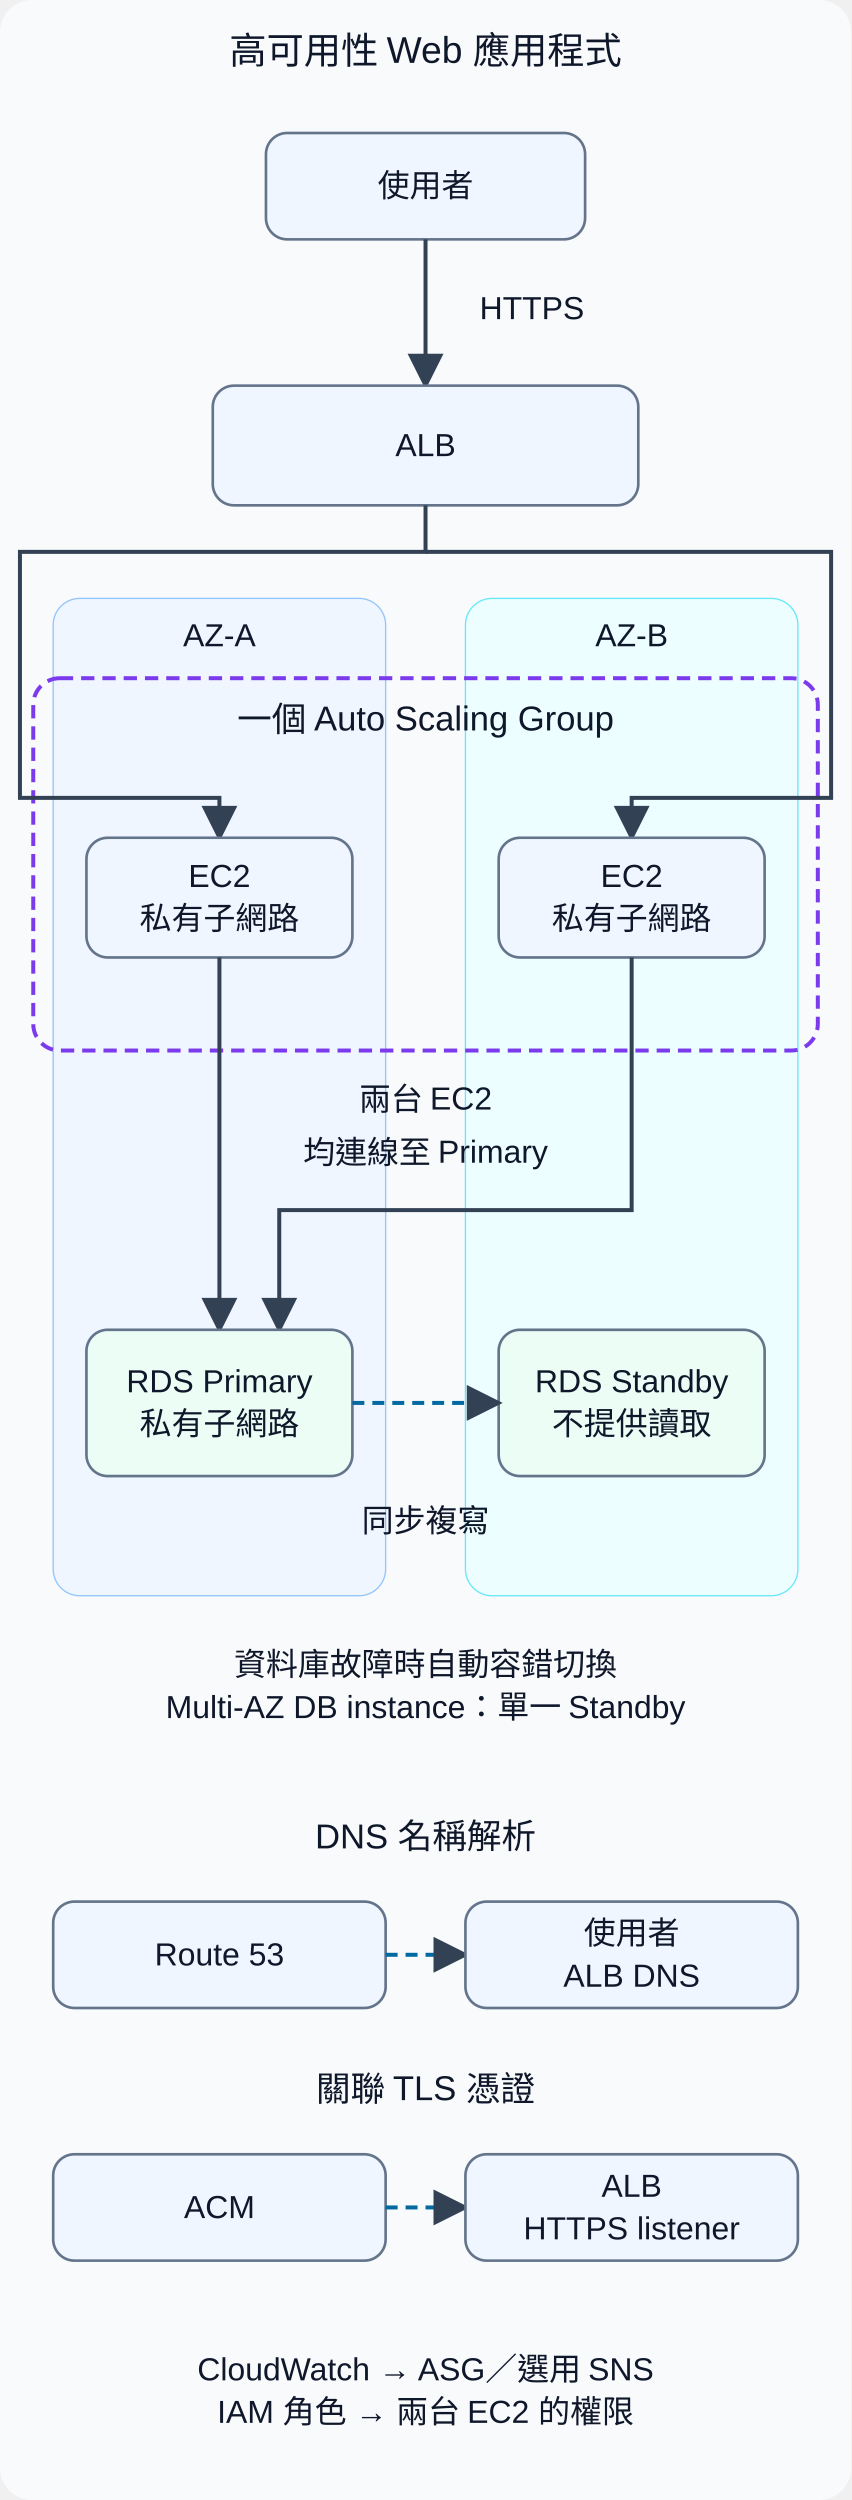
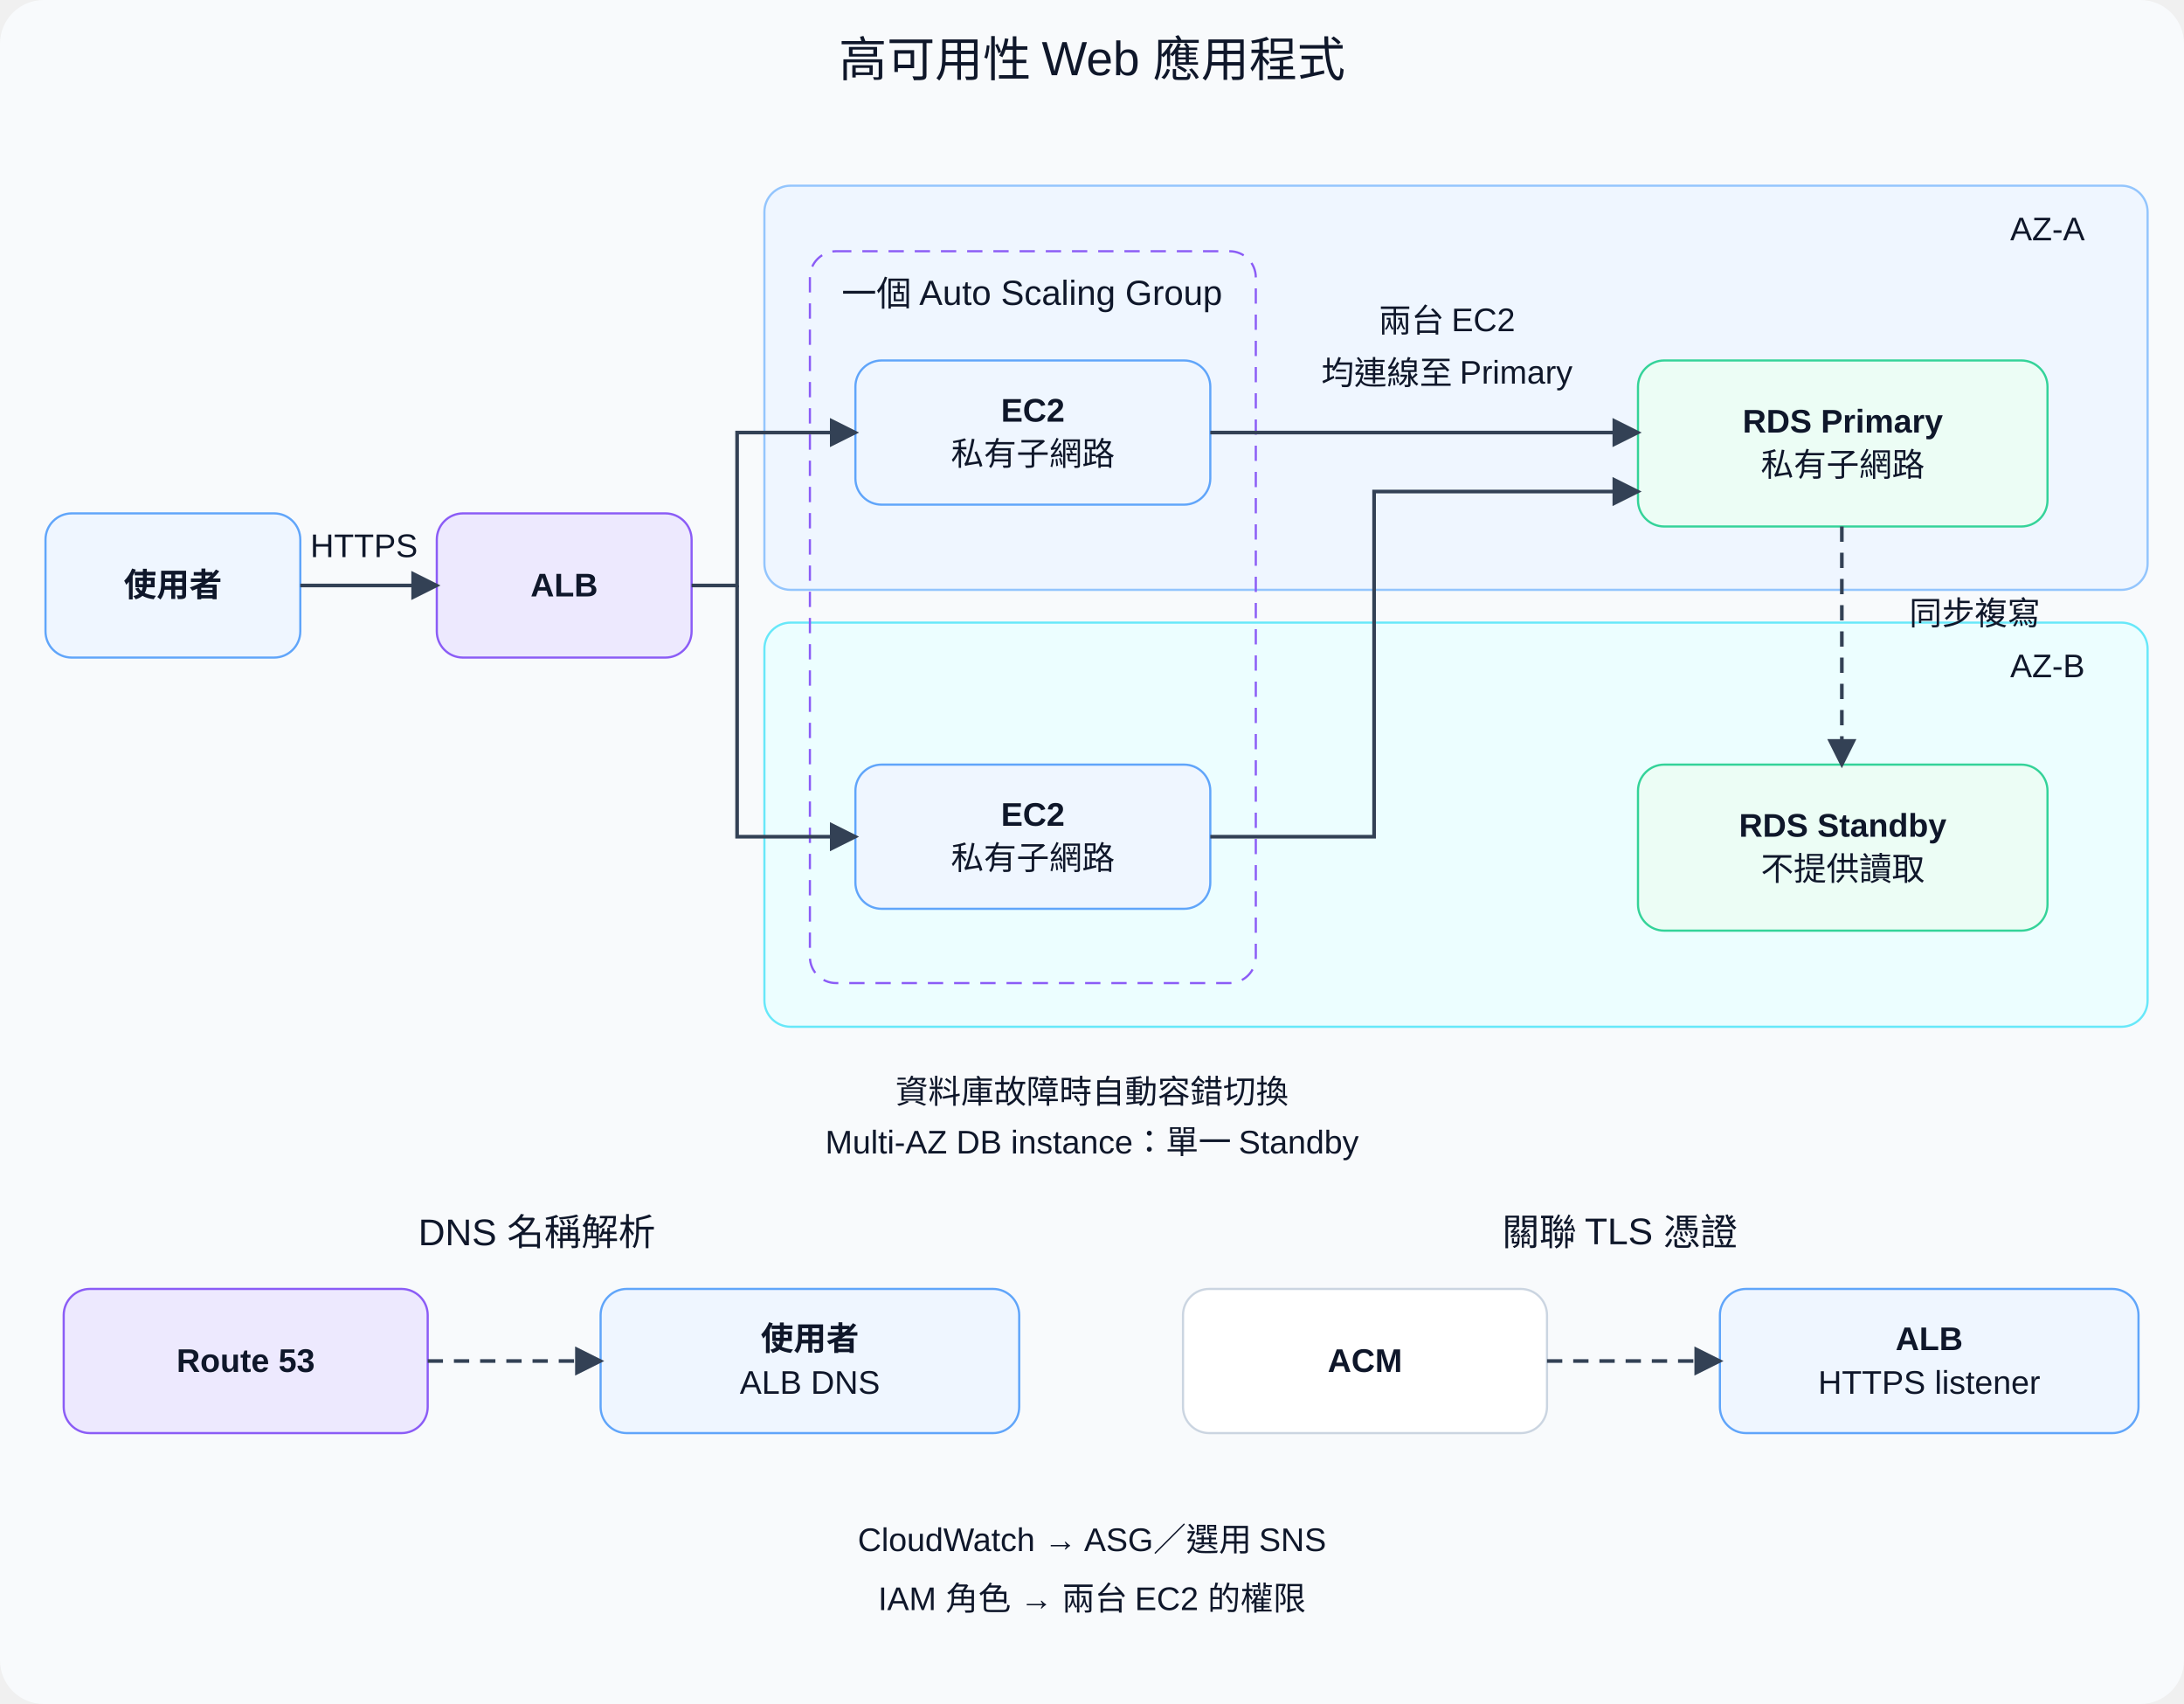
- <svg xmlns="http://www.w3.org/2000/svg" width="640" height="1880" viewBox="0 0 640 1880" role="img" aria-labelledby="title desc" xml:lang="zh-Hant">
+ <svg xmlns="http://www.w3.org/2000/svg" width="1000" height="780" viewBox="0 0 1000 780" role="img" aria-labelledby="title desc" xml:lang="zh-Hant">
  <defs>
-     <marker id="arrow" markerWidth="9" markerHeight="9" refX="8" refY="4.5" orient="auto">
-       <path d="M0 0 L9 4.5 L0 9 Z" fill="#334155" />
+     <marker id="arrow" markerWidth="8" markerHeight="8" refX="7" refY="4" orient="auto">
+       <path d="M0 0 L8 4 L0 8 Z" fill="#334155" />
    </marker>
  </defs>
-   <rect width="640" height="1880" rx="24" fill="#f8fafc" />
-   <g font-family="Arial, 'Yu Gothic', 'Microsoft JhengHei', sans-serif" fill="#0f172a">
-     <text x="320" y="48" text-anchor="middle" font-size="28">高可用性 Web 應用程式</text>
+   <rect width="1000" height="780" rx="20" fill="#f8fafc" />
+   <g font-family="Arial, 'Yu Gothic', 'Microsoft JhengHei', sans-serif" fill="#0f172a" font-size="15">
+     <text x="500" y="35" text-anchor="middle" font-size="22" font-weight="400">高可用性 Web 應用程式</text>
+     <rect x="350" y="85" width="633.333" height="185" rx="12" fill="#eff6ff" stroke="#93c5fd" />
+     <rect x="350" y="285" width="633.333" height="185" rx="12" fill="#ecfeff" stroke="#67e8f9" />
+     <text x="937.5" y="110" text-anchor="middle" font-size="15" font-weight="400">AZ-A</text>
+     <text x="937.5" y="310" text-anchor="middle" font-size="15" font-weight="400">AZ-B</text>
+     <rect x="370.833" y="115" width="204.167" height="335" rx="12" fill="none" stroke="#8b5cf6" stroke-dasharray="7 5" />
+     <text x="472.5" y="140" text-anchor="middle" font-size="16" font-weight="400">一個 Auto Scaling Group</text>
    <g id="user">
-       <rect x="200" y="100" width="240" height="80" rx="16" fill="#eff6ff" stroke="#64748b" stroke-width="2" />
-       <text x="320" y="148" text-anchor="middle" font-size="24">使用者</text>
+       <rect x="20.833" y="235" width="116.667" height="66" rx="12" fill="#eff6ff" stroke="#60a5fa" />
+       <text x="79.167" y="273.0" text-anchor="middle" font-size="15" font-weight="600">使用者</text>
    </g>
-     <path d="M320 180 V290" fill="none" stroke="#334155" stroke-width="3" marker-end="url(#arrow)" />
-     <text x="400" y="240" text-anchor="middle" font-size="24">HTTPS</text>
    <g id="alb">
-       <rect x="160" y="290" width="320" height="90" rx="16" fill="#eff6ff" stroke="#64748b" stroke-width="2" />
-       <text x="320" y="343" text-anchor="middle" font-size="24">ALB</text>
+       <rect x="200" y="235" width="116.667" height="66" rx="12" fill="#ede9fe" stroke="#8b5cf6" />
+       <text x="258.333" y="273.0" text-anchor="middle" font-size="15" font-weight="600">ALB</text>
    </g>
-     <rect x="40" y="450" width="250" height="750" rx="20" fill="#eff6ff" stroke="#93c5fd" />
-     <rect x="350" y="450" width="250" height="750" rx="20" fill="#ecfeff" stroke="#67e8f9" />
-     <text x="165" y="486" text-anchor="middle" font-size="24">AZ-A</text>
-     <text x="475" y="486" text-anchor="middle" font-size="24">AZ-B</text>
-     <rect x="25" y="510" width="590" height="280" rx="20" fill="none" stroke="#7c3aed" stroke-width="3" stroke-dasharray="10 6" />
-     <text x="320" y="550" text-anchor="middle" font-size="26">一個 Auto Scaling Group</text>
-     <path d="M320 380 V415 H15 V600 H165 V630" fill="none" stroke="#334155" stroke-width="3" marker-end="url(#arrow)" />
-     <path d="M320 415 H625 V600 H475 V630" fill="none" stroke="#334155" stroke-width="3" marker-end="url(#arrow)" />
+     <text x="166.667" y="255" text-anchor="middle" font-size="15" font-weight="400">HTTPS</text>
    <g id="ec2-a">
-       <rect x="65" y="630" width="200" height="90" rx="16" fill="#eff6ff" stroke="#64748b" stroke-width="2" />
-       <text x="165" y="667" text-anchor="middle" font-size="24">EC2</text>
-       <text x="165" y="699" text-anchor="middle" font-size="24">私有子網路</text>
+       <rect x="391.667" y="165" width="162.5" height="66" rx="12" fill="#eff6ff" stroke="#60a5fa" />
+       <text x="472.917" y="193.0" text-anchor="middle" font-size="15" font-weight="600">EC2</text>
+       <text x="472.917" y="213.0" text-anchor="middle" font-size="15" font-weight="400">私有子網路</text>
    </g>
    <g id="ec2-b">
-       <rect x="375" y="630" width="200" height="90" rx="16" fill="#eff6ff" stroke="#64748b" stroke-width="2" />
-       <text x="475" y="667" text-anchor="middle" font-size="24">EC2</text>
-       <text x="475" y="699" text-anchor="middle" font-size="24">私有子網路</text>
+       <rect x="391.667" y="350" width="162.5" height="66" rx="12" fill="#eff6ff" stroke="#60a5fa" />
+       <text x="472.917" y="378.0" text-anchor="middle" font-size="15" font-weight="600">EC2</text>
+       <text x="472.917" y="398.0" text-anchor="middle" font-size="15" font-weight="400">私有子網路</text>
    </g>
-     <path d="M165 720 V1000" fill="none" stroke="#334155" stroke-width="3" marker-end="url(#arrow)" />
-     <path d="M475 720 V910 H210 V1000" fill="none" stroke="#334155" stroke-width="3" marker-end="url(#arrow)" />
-     <text x="320" y="835" text-anchor="middle" font-size="24">兩台 EC2</text>
-     <text x="320" y="875" text-anchor="middle" font-size="24">均連線至 Primary</text>
    <g id="primary">
-       <rect x="65" y="1000" width="200" height="110" rx="16" fill="#ecfdf5" stroke="#64748b" stroke-width="2" />
-       <text x="165" y="1047" text-anchor="middle" font-size="24">RDS Primary</text>
-       <text x="165" y="1079" text-anchor="middle" font-size="24">私有子網路</text>
+       <rect x="750" y="165" width="187.5" height="76" rx="12" fill="#ecfdf5" stroke="#34d399" />
+       <text x="843.75" y="198.0" text-anchor="middle" font-size="15" font-weight="600">RDS Primary</text>
+       <text x="843.75" y="218.0" text-anchor="middle" font-size="15" font-weight="400">私有子網路</text>
    </g>
    <g id="standby">
-       <rect x="375" y="1000" width="200" height="110" rx="16" fill="#ecfdf5" stroke="#64748b" stroke-width="2" />
-       <text x="475" y="1047" text-anchor="middle" font-size="24">RDS Standby</text>
-       <text x="475" y="1079" text-anchor="middle" font-size="24">不提供讀取</text>
+       <rect x="750" y="350" width="187.5" height="76" rx="12" fill="#ecfdf5" stroke="#34d399" />
+       <text x="843.75" y="383.0" text-anchor="middle" font-size="15" font-weight="600">RDS Standby</text>
+       <text x="843.75" y="403.0" text-anchor="middle" font-size="15" font-weight="400">不提供讀取</text>
    </g>
-     <path d="M265 1055 H375" fill="none" stroke="#0369a1" stroke-width="3" stroke-dasharray="9 6" marker-end="url(#arrow)" />
-     <text x="320" y="1152" text-anchor="middle" font-size="24">同步複寫</text>
-     <text x="320" y="1260" text-anchor="middle" font-size="24">資料庫故障時自動容錯切換</text>
-     <text x="320" y="1292" text-anchor="middle" font-size="24">Multi-AZ DB instance：單一 Standby</text>
-     <text x="320" y="1390" text-anchor="middle" font-size="26">DNS 名稱解析</text>
+     <path data-from="user" data-to="alb" d="M137.5 268 H200" fill="none" stroke="#334155" stroke-width="1.667" marker-end="url(#arrow)" />
+     <path data-from="alb" data-to="ec2-a" d="M316.667 268 H337.5 V198 H391.667" fill="none" stroke="#334155" stroke-width="1.667" marker-end="url(#arrow)" />
+     <path data-from="alb" data-to="ec2-b" d="M337.5 268 V383 H391.667" fill="none" stroke="#334155" stroke-width="1.667" marker-end="url(#arrow)" />
+     <path data-from="ec2-a" data-to="primary" d="M554.167 198 H750" fill="none" stroke="#334155" stroke-width="1.667" marker-end="url(#arrow)" />
+     <path data-from="ec2-b" data-to="primary" d="M554.167 383 H629.167 V225 H750" fill="none" stroke="#334155" stroke-width="1.667" marker-end="url(#arrow)" />
+     <g id="primary-connection-note">
+       <text x="662.5" y="152" text-anchor="middle" font-size="15" font-weight="400">兩台 EC2</text>
+       <text x="662.5" y="176" text-anchor="middle" font-size="15" font-weight="400">均連線至 Primary</text>
+     </g>
+     <path data-from="primary" data-to="standby" d="M843.333 241 V350" fill="none" stroke="#334155" stroke-width="1.667" stroke-dasharray="7 5" marker-end="url(#arrow)" />
+     <text x="904.167" y="286" text-anchor="middle" font-size="15" font-weight="400">同步複寫</text>
+     <text x="500" y="505" text-anchor="middle" font-size="15" font-weight="400">資料庫故障時自動容錯切換</text>
+     <text x="500" y="528" text-anchor="middle" font-size="15" font-weight="400">Multi-AZ DB instance：單一 Standby</text>
+     <text x="245.833" y="570" text-anchor="middle" font-size="17" font-weight="400">DNS 名稱解析</text>
    <g id="dns">
-       <rect x="40" y="1430" width="250" height="80" rx="16" fill="#eff6ff" stroke="#64748b" stroke-width="2" />
-       <text x="165" y="1478" text-anchor="middle" font-size="24">Route 53</text>
+       <rect x="29.167" y="590" width="166.667" height="66" rx="12" fill="#ede9fe" stroke="#8b5cf6" />
+       <text x="112.5" y="628.0" text-anchor="middle" font-size="15" font-weight="600">Route 53</text>
    </g>
-     <path d="M290 1470 H350" fill="none" stroke="#0369a1" stroke-width="3" stroke-dasharray="9 6" marker-end="url(#arrow)" />
    <g id="dns-answer">
-       <rect x="350" y="1430" width="250" height="80" rx="16" fill="#eff6ff" stroke="#64748b" stroke-width="2" />
-       <text x="475" y="1462" text-anchor="middle" font-size="24">使用者</text>
-       <text x="475" y="1494" text-anchor="middle" font-size="24">ALB DNS</text>
+       <rect x="275" y="590" width="191.667" height="66" rx="12" fill="#eff6ff" stroke="#60a5fa" />
+       <text x="370.833" y="618.0" text-anchor="middle" font-size="15" font-weight="600">使用者</text>
+       <text x="370.833" y="638.0" text-anchor="middle" font-size="15" font-weight="400">ALB DNS</text>
    </g>
-     <text x="320" y="1580" text-anchor="middle" font-size="26">關聯 TLS 憑證</text>
+     <path data-from="dns" data-to="dns-answer" d="M195.833 623 H275" fill="none" stroke="#334155" stroke-width="1.667" stroke-dasharray="7 5" marker-end="url(#arrow)" />
+     <text x="741.667" y="570" text-anchor="middle" font-size="17" font-weight="400">關聯 TLS 憑證</text>
    <g id="acm">
-       <rect x="40" y="1620" width="250" height="80" rx="16" fill="#eff6ff" stroke="#64748b" stroke-width="2" />
-       <text x="165" y="1668" text-anchor="middle" font-size="24">ACM</text>
+       <rect x="541.667" y="590" width="166.667" height="66" rx="12" fill="#fff" stroke="#cbd5e1" />
+       <text x="625" y="628.0" text-anchor="middle" font-size="15" font-weight="600">ACM</text>
    </g>
-     <path d="M290 1660 H350" fill="none" stroke="#0369a1" stroke-width="3" stroke-dasharray="9 6" marker-end="url(#arrow)" />
    <g id="tls-listener">
-       <rect x="350" y="1620" width="250" height="80" rx="16" fill="#eff6ff" stroke="#64748b" stroke-width="2" />
-       <text x="475" y="1652" text-anchor="middle" font-size="24">ALB</text>
-       <text x="475" y="1684" text-anchor="middle" font-size="24">HTTPS listener</text>
+       <rect x="787.5" y="590" width="191.667" height="66" rx="12" fill="#eff6ff" stroke="#60a5fa" />
+       <text x="883.333" y="618.0" text-anchor="middle" font-size="15" font-weight="600">ALB</text>
+       <text x="883.333" y="638.0" text-anchor="middle" font-size="15" font-weight="400">HTTPS listener</text>
    </g>
-     <text x="320" y="1790" text-anchor="middle" font-size="24">CloudWatch → ASG／選用 SNS</text>
-     <text x="320" y="1822" text-anchor="middle" font-size="24">IAM 角色 → 兩台 EC2 的權限</text>
+     <path data-from="acm" data-to="tls-listener" d="M708.333 623 H787.5" fill="none" stroke="#334155" stroke-width="1.667" stroke-dasharray="7 5" marker-end="url(#arrow)" />
+     <text x="500" y="710" text-anchor="middle" font-size="15" font-weight="400">CloudWatch → ASG／選用 SNS</text>
+     <text x="500" y="737" text-anchor="middle" font-size="15" font-weight="400">IAM 角色 → 兩台 EC2 的權限</text>
  </g>
</svg>
